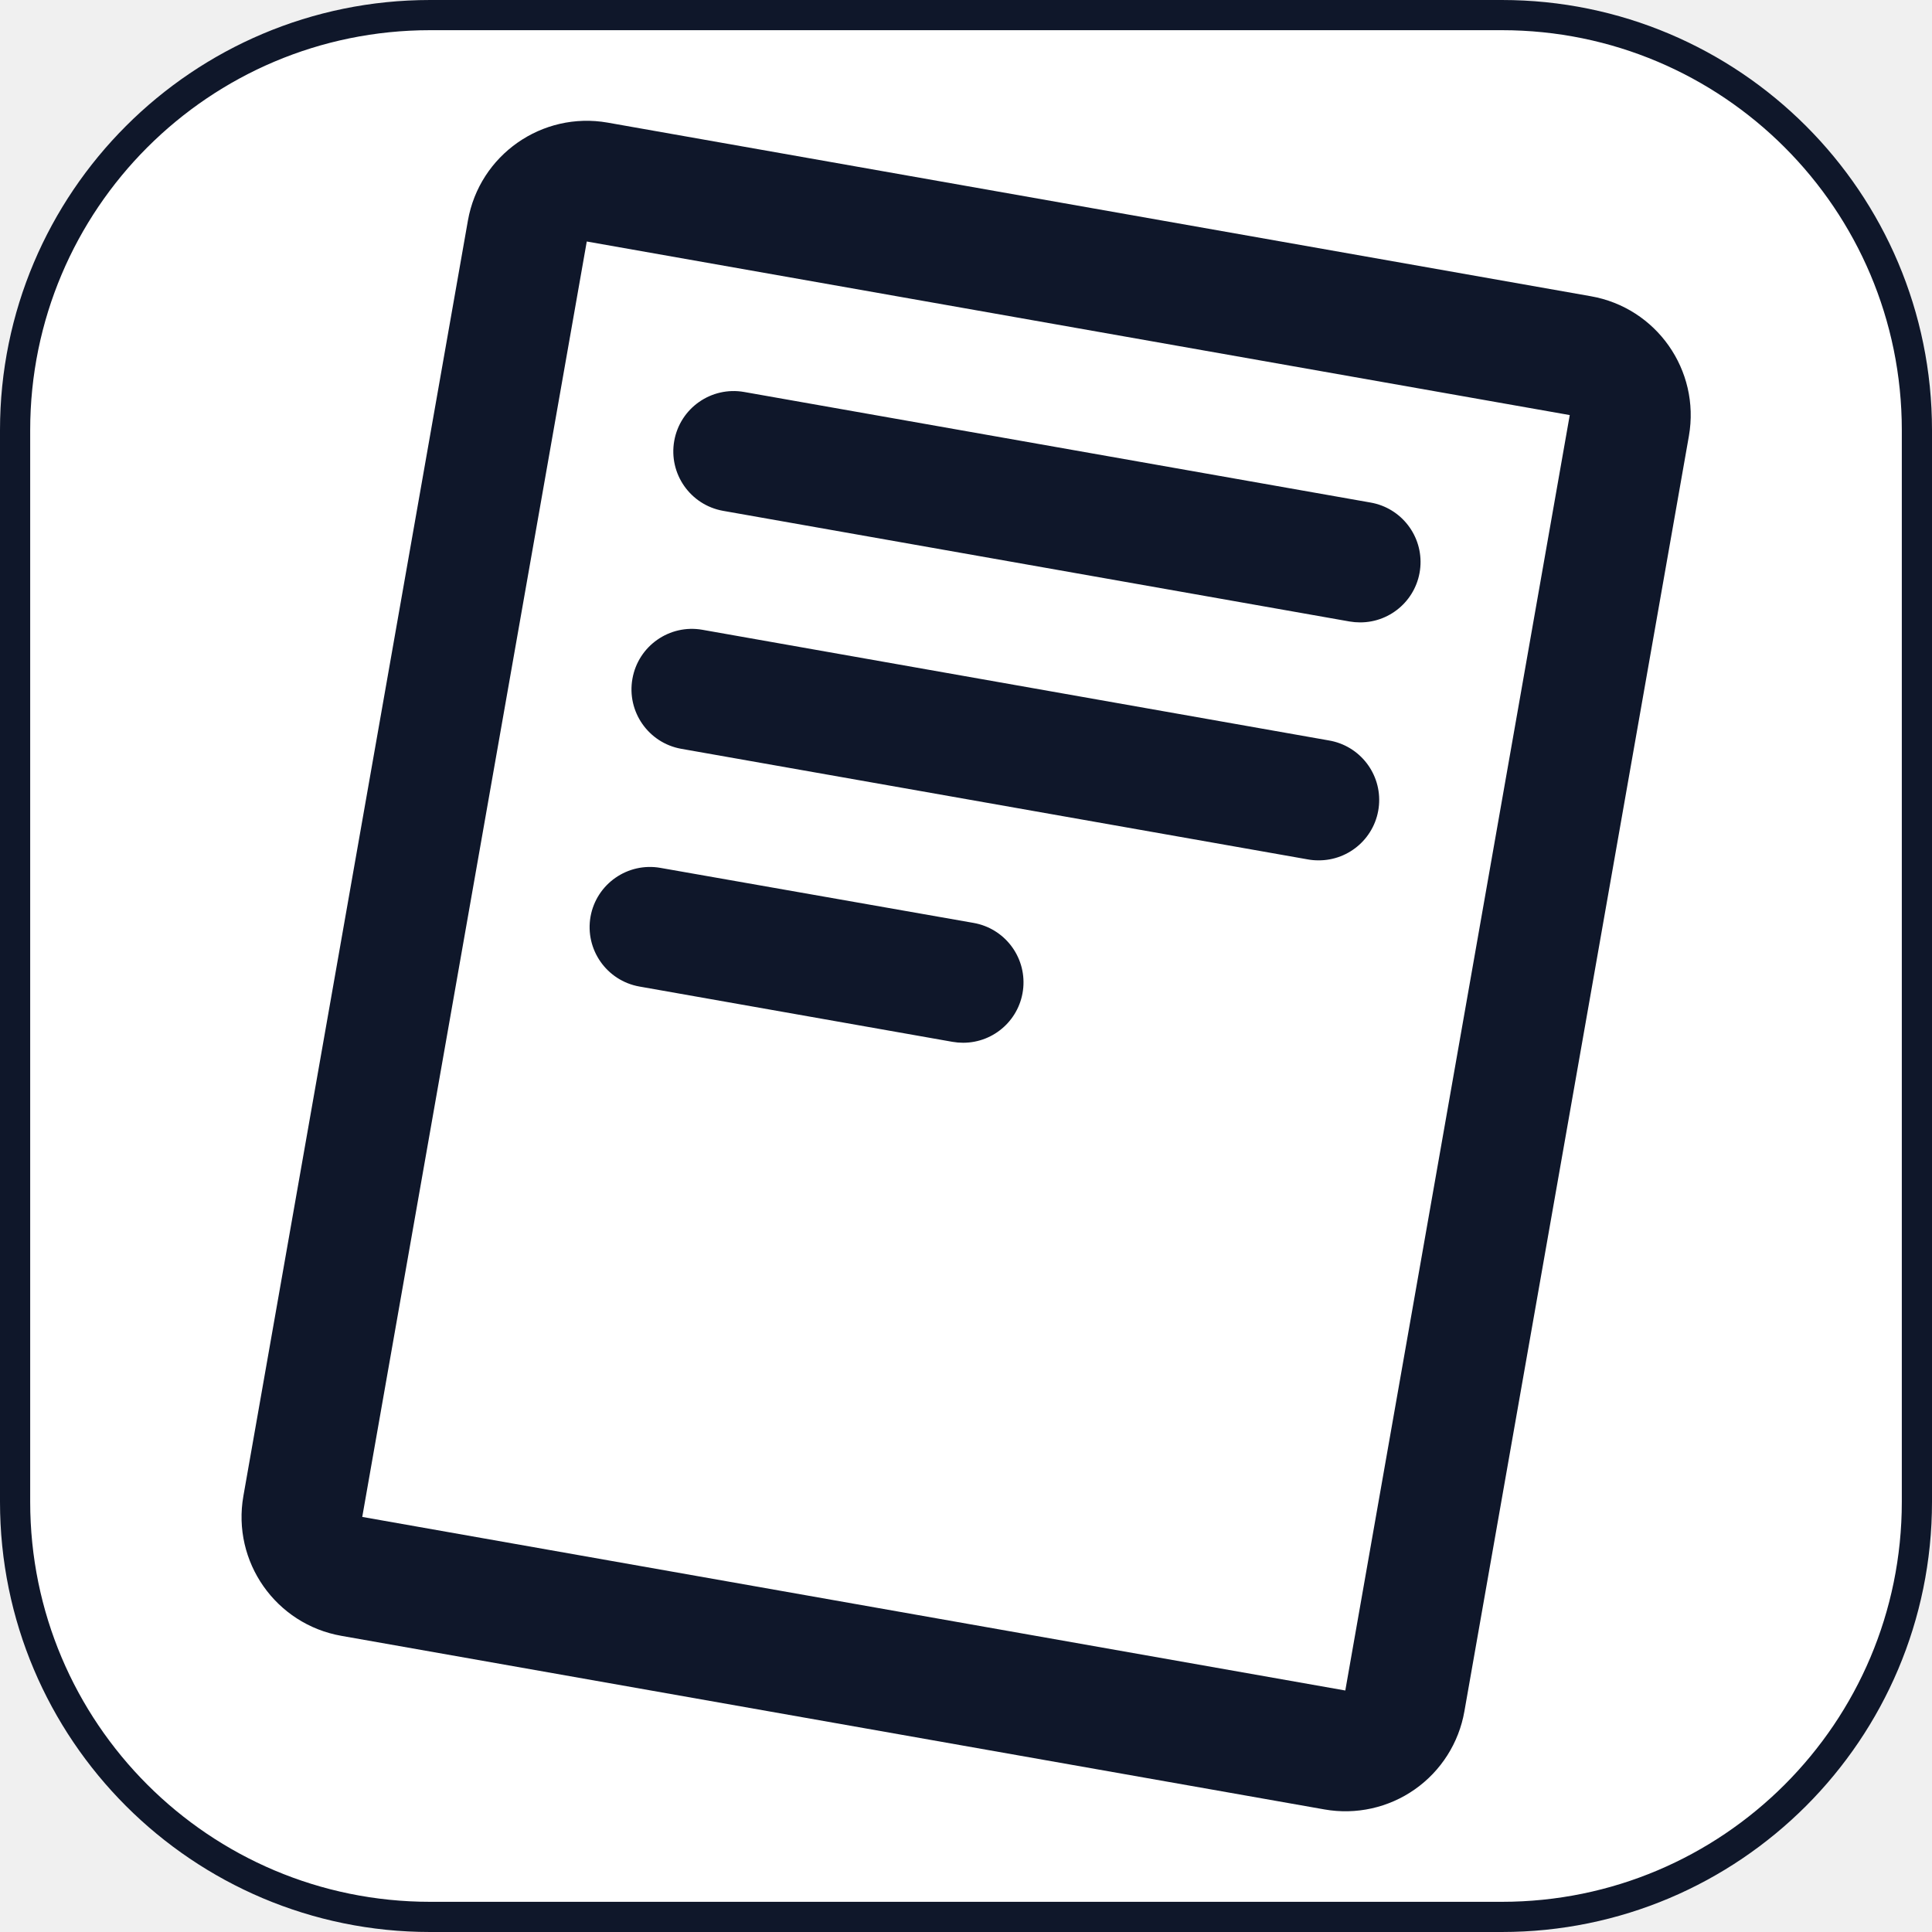
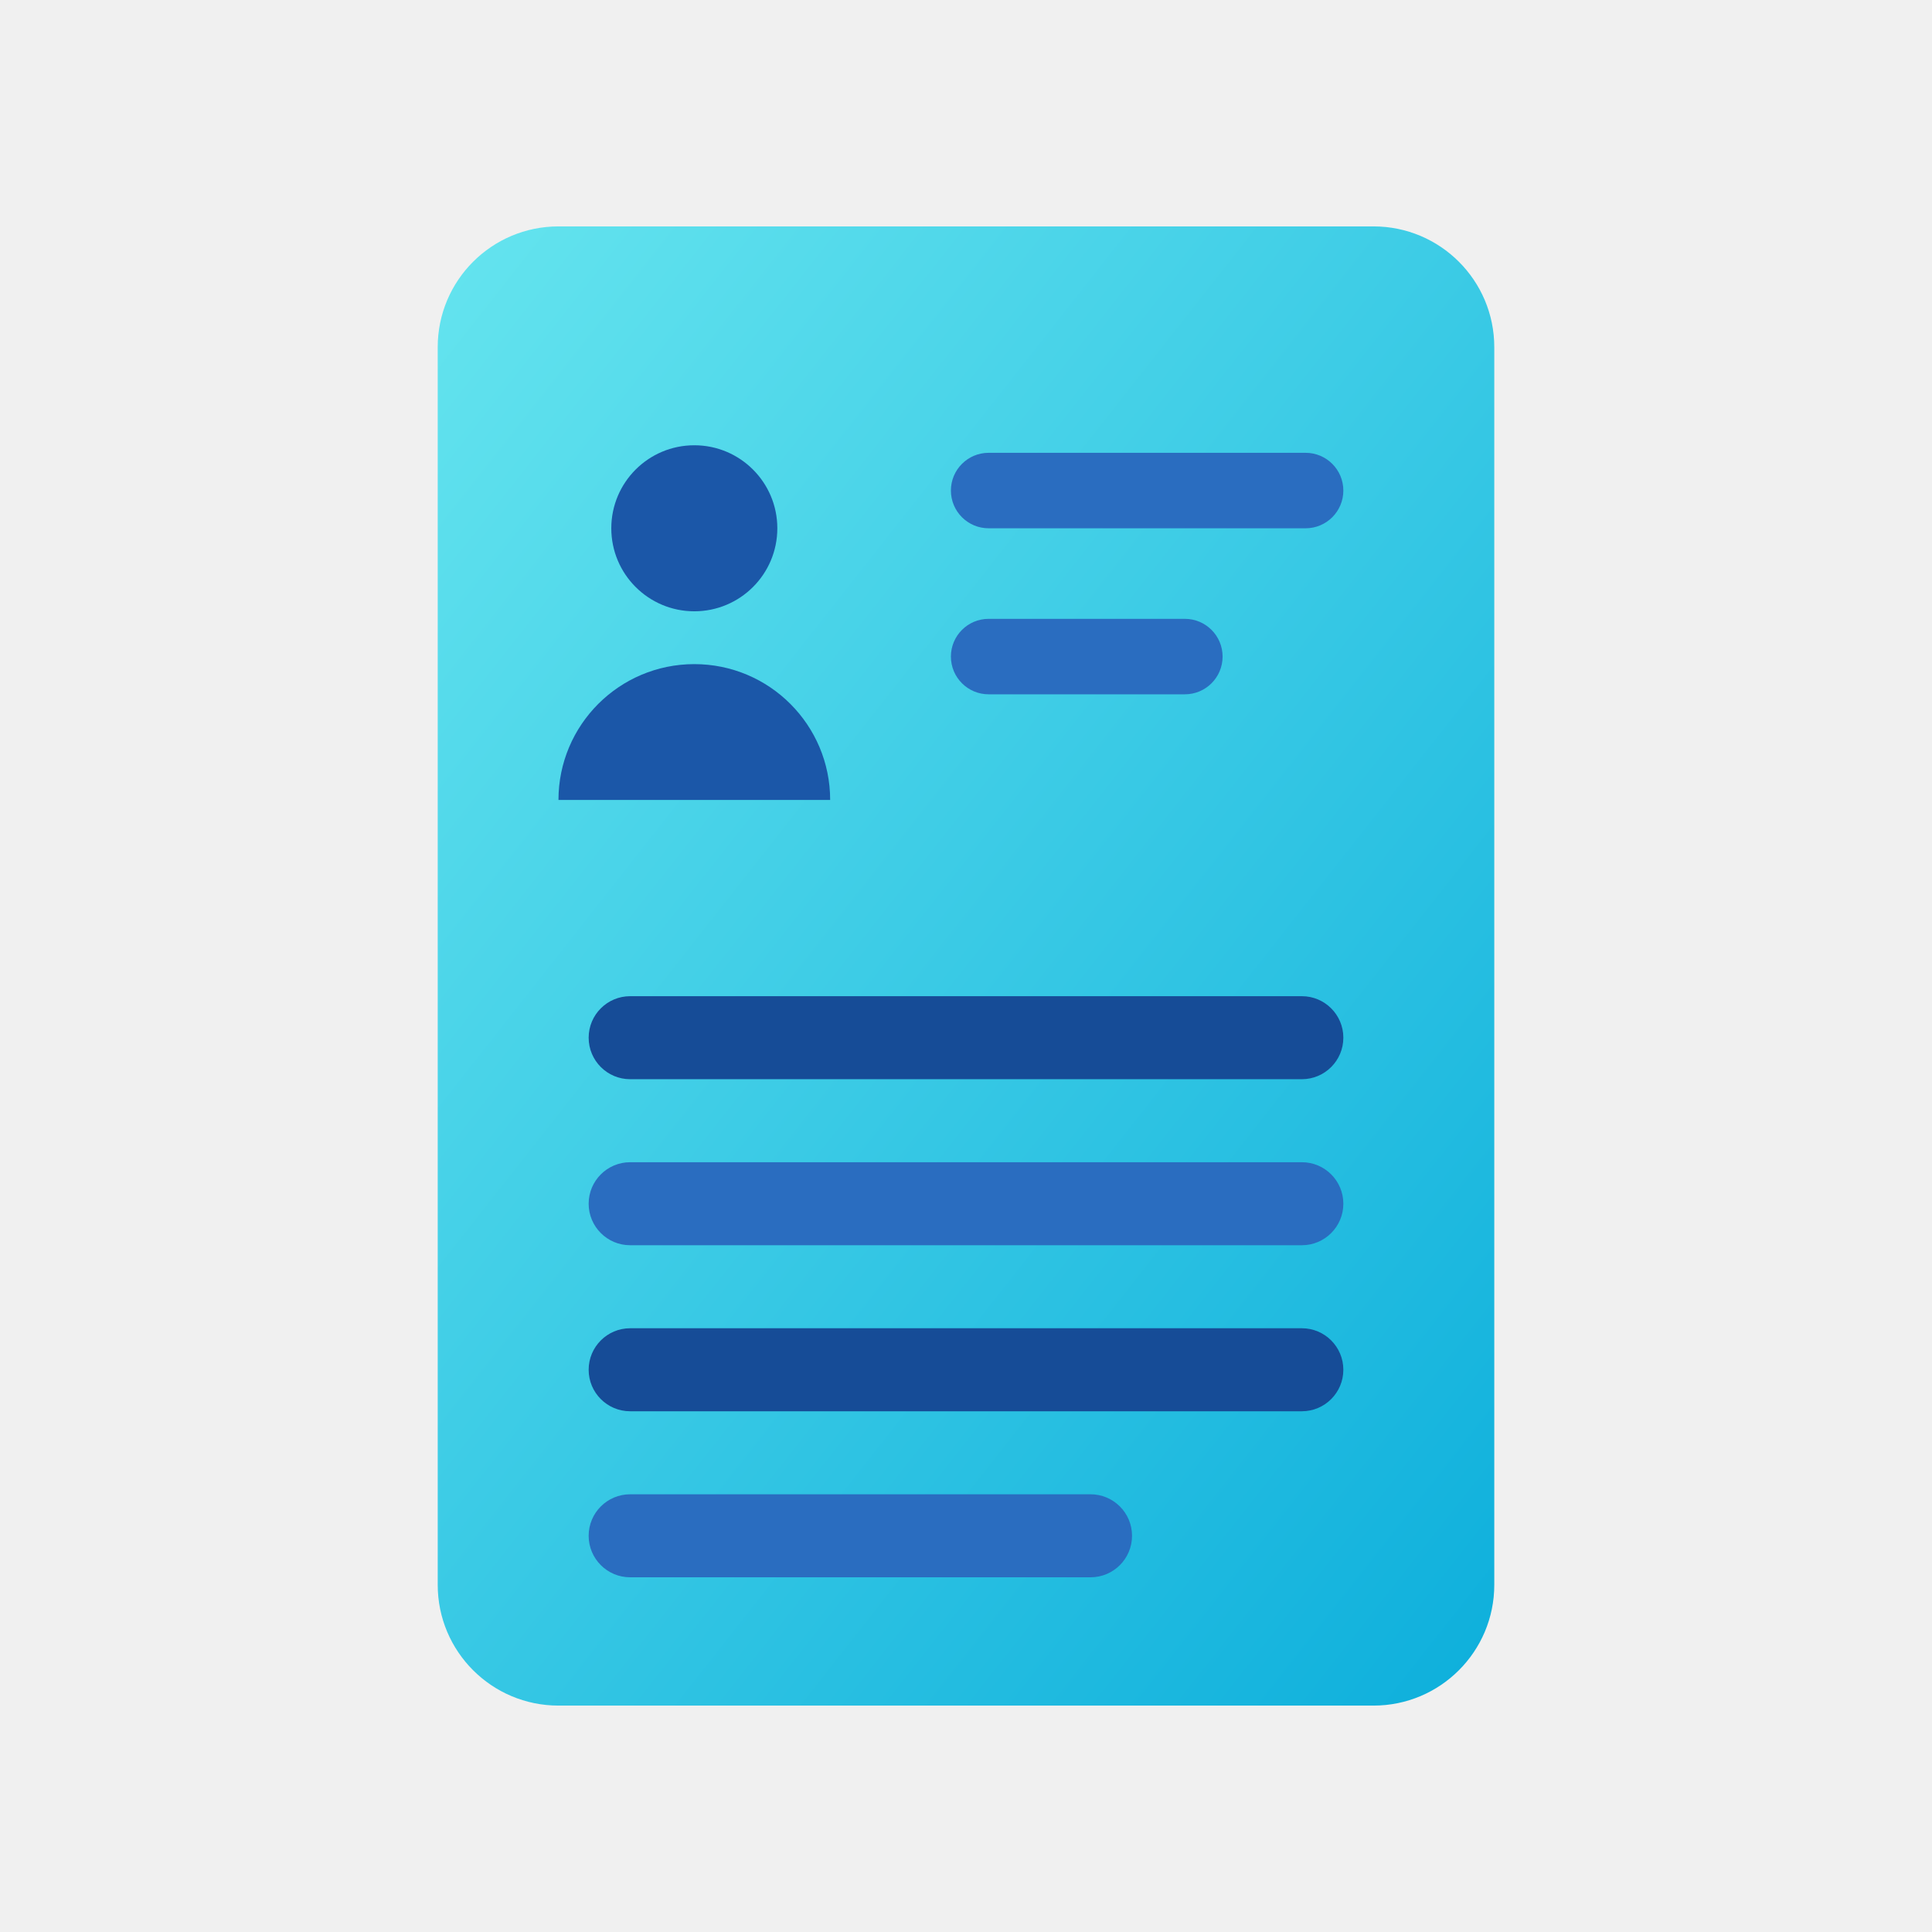
<svg xmlns="http://www.w3.org/2000/svg" viewBox="0 0 256 256">
-   <rect x="2" y="2" width="252" height="252" rx="55" fill="#ffffff" stroke="#0f172a" stroke-width="4" />
-   <path fill="#0f172a" d="m210.78 39.25l-130.25-23A16 16 0 0 0 62 29.23l-29.75 169a16 16 0 0 0 13 18.53l130.25 23a16 16 0 0 0 18.54-13l29.75-169a16 16 0 0 0-13.01-18.51M178.26 224L48 201L77.75 32L208 55ZM89.34 58.42a8 8 0 0 1 9.27-6.48l83 14.65a8 8 0 0 1-1.39 15.88a8.4 8.4 0 0 1-1.4-.12l-83-14.66a8 8 0 0 1-6.48-9.27M83.8 89.94a8 8 0 0 1 9.27-6.49l83 14.66a8 8 0 0 1-1.4 15.89a7.6 7.6 0 0 1-1.41-.13l-83-14.65a8 8 0 0 1-6.46-9.28m-5.55 31.51a8 8 0 0 1 9.27-6.45l41.48 7.29a8 8 0 0 1-1.38 15.88a8.3 8.3 0 0 1-1.4-.12l-41.5-7.33a8 8 0 0 1-6.47-9.27" />
+   <defs>
+     <linearGradient id="cyan" x1="0.05" y1="0" x2="0.95" y2="1">
+       <stop offset="0" stop-color="#63E3EE" />
+       <stop offset="1" stop-color="#0FB0DC" />
+     </linearGradient>
+   </defs>
+   <rect x="58" y="30" width="140" height="196" rx="16" fill="url(#cyan)" />
+   <circle cx="92" cy="70" r="11" fill="#1B57A8" />
+   <path d="M74 106 a18 18 0 0 1 36 0 z" fill="#1B57A8" />
+   <rect x="126" y="60" width="52" height="10" rx="5" fill="#2A6DC0" />
+   <rect x="126" y="82" width="36" height="10" rx="5" fill="#2A6DC0" />
+   <rect x="78" y="132" width="100" height="11" rx="5.5" fill="#164C97" />
+   <rect x="78" y="154" width="100" height="11" rx="5.5" fill="#2A6DC0" />
+   <rect x="78" y="176" width="100" height="11" rx="5.5" fill="#164C97" />
+   <rect x="78" y="198" width="72" height="11" rx="5.5" fill="#2A6DC0" />
</svg>
